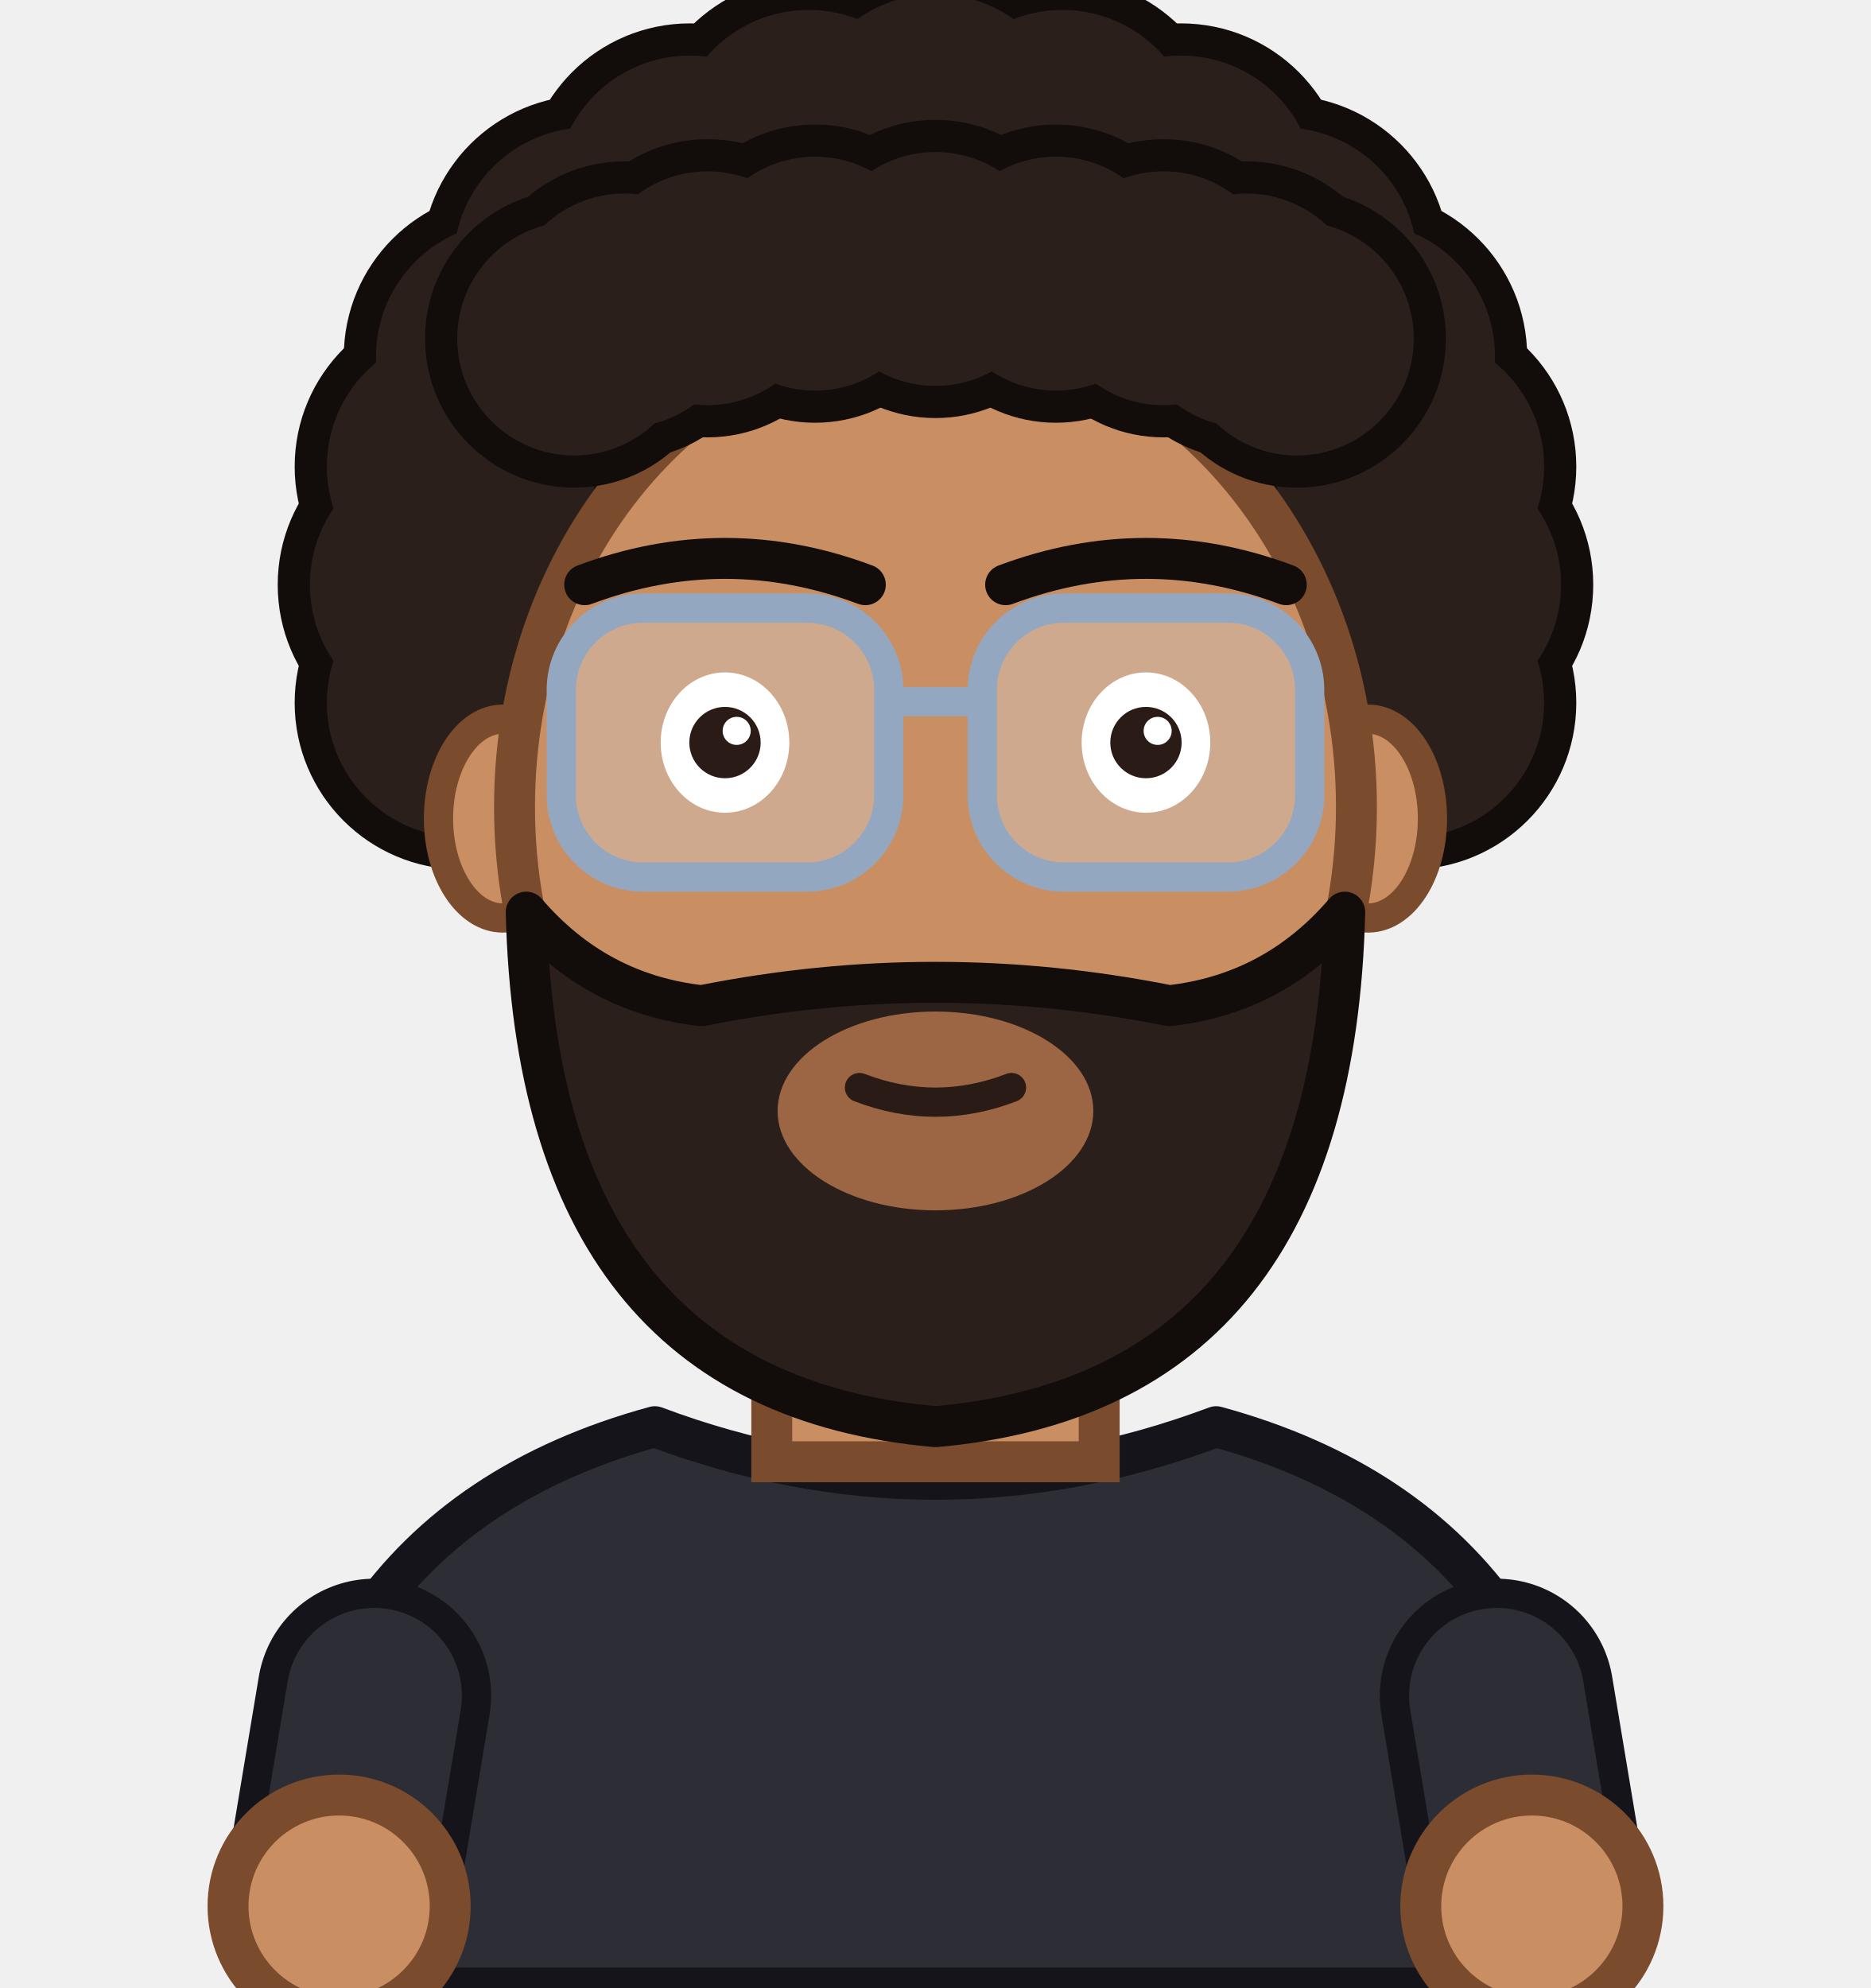
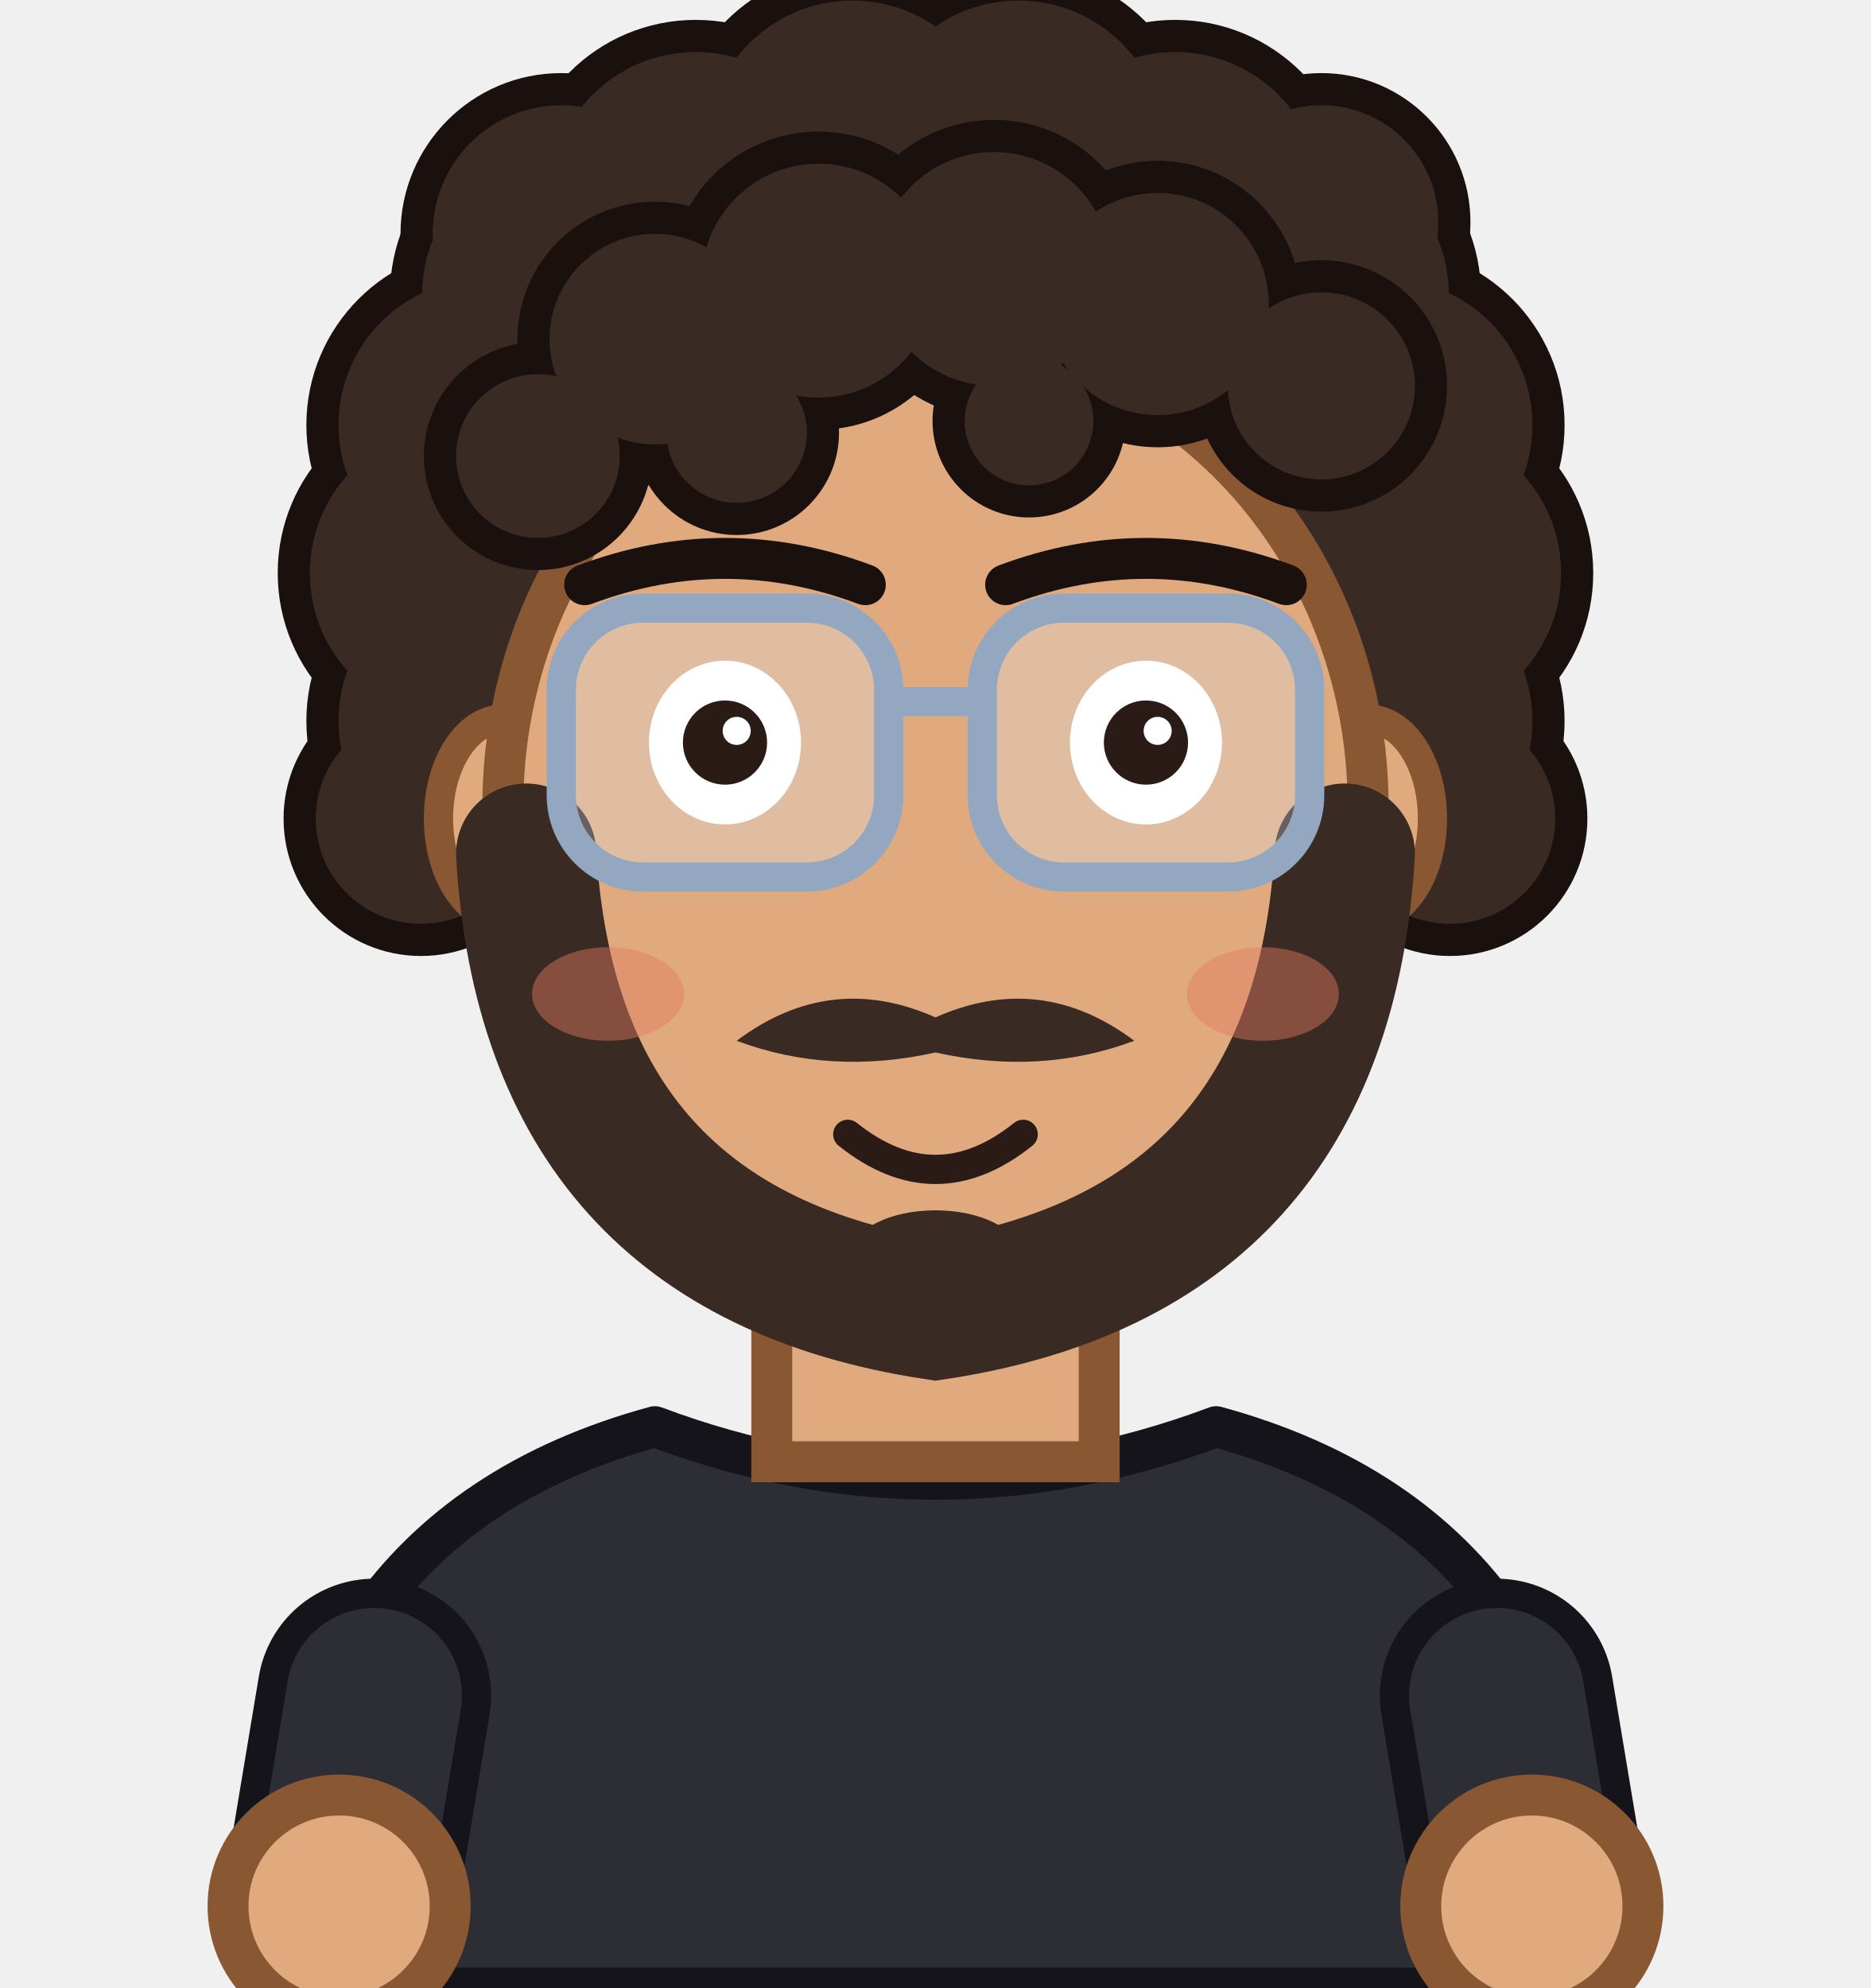
<svg xmlns="http://www.w3.org/2000/svg" viewBox="0 0 320 340" width="320" height="340">
  <g transform="rotate(0 160 250)">
-     <circle cx="78.9" cy="120.2" r="25" fill="#2B1F1B" stroke="#120C0A" stroke-width="7" />
-     <circle cx="76.0" cy="100.0" r="25" fill="#2B1F1B" stroke="#120C0A" stroke-width="7" />
-     <circle cx="78.9" cy="79.8" r="25" fill="#2B1F1B" stroke="#120C0A" stroke-width="7" />
-     <circle cx="87.3" cy="61.0" r="25" fill="#2B1F1B" stroke="#120C0A" stroke-width="7" />
-     <circle cx="100.6" cy="44.8" r="25" fill="#2B1F1B" stroke="#120C0A" stroke-width="7" />
-     <circle cx="118.0" cy="32.5" r="25" fill="#2B1F1B" stroke="#120C0A" stroke-width="7" />
-     <circle cx="138.3" cy="24.7" r="25" fill="#2B1F1B" stroke="#120C0A" stroke-width="7" />
-     <circle cx="160.0" cy="22.0" r="25" fill="#2B1F1B" stroke="#120C0A" stroke-width="7" />
-     <circle cx="181.7" cy="24.7" r="25" fill="#2B1F1B" stroke="#120C0A" stroke-width="7" />
-     <circle cx="202.0" cy="32.5" r="25" fill="#2B1F1B" stroke="#120C0A" stroke-width="7" />
-     <circle cx="219.4" cy="44.8" r="25" fill="#2B1F1B" stroke="#120C0A" stroke-width="7" />
-     <circle cx="232.7" cy="61.0" r="25" fill="#2B1F1B" stroke="#120C0A" stroke-width="7" />
-     <circle cx="241.1" cy="79.8" r="25" fill="#2B1F1B" stroke="#120C0A" stroke-width="7" />
-     <circle cx="244.0" cy="100.0" r="25" fill="#2B1F1B" stroke="#120C0A" stroke-width="7" />
-     <circle cx="241.1" cy="120.2" r="25" fill="#2B1F1B" stroke="#120C0A" stroke-width="7" />
-     <circle cx="78.9" cy="120.2" r="23" fill="#2B1F1B" />
-     <circle cx="76.0" cy="100.0" r="23" fill="#2B1F1B" />
-     <circle cx="78.9" cy="79.8" r="23" fill="#2B1F1B" />
-     <circle cx="87.3" cy="61.0" r="23" fill="#2B1F1B" />
-     <circle cx="100.6" cy="44.8" r="23" fill="#2B1F1B" />
-     <circle cx="118.0" cy="32.5" r="23" fill="#2B1F1B" />
-     <circle cx="138.3" cy="24.7" r="23" fill="#2B1F1B" />
-     <circle cx="160.0" cy="22.0" r="23" fill="#2B1F1B" />
-     <circle cx="181.7" cy="24.7" r="23" fill="#2B1F1B" />
-     <circle cx="202.0" cy="32.5" r="23" fill="#2B1F1B" />
-     <circle cx="219.4" cy="44.8" r="23" fill="#2B1F1B" />
-     <circle cx="232.7" cy="61.0" r="23" fill="#2B1F1B" />
-     <circle cx="241.1" cy="79.8" r="23" fill="#2B1F1B" />
-     <circle cx="244.0" cy="100.0" r="23" fill="#2B1F1B" />
-     <circle cx="241.1" cy="120.2" r="23" fill="#2B1F1B" />
+     <circle cx="82.9" cy="123.3" r="27" fill="#3A2A24" stroke="#1A100D" stroke-width="7" />
+     <circle cx="78.0" cy="98.0" r="27" fill="#3A2A24" stroke="#1A100D" stroke-width="7" />
+     <circle cx="82.9" cy="72.7" r="27" fill="#3A2A24" stroke="#1A100D" stroke-width="7" />
+     <circle cx="97.2" cy="50.4" r="27" fill="#3A2A24" stroke="#1A100D" stroke-width="7" />
+     <circle cx="119.0" cy="33.9" r="27" fill="#3A2A24" stroke="#1A100D" stroke-width="7" />
+     <circle cx="145.8" cy="25.1" r="27" fill="#3A2A24" stroke="#1A100D" stroke-width="7" />
+     <circle cx="174.2" cy="25.1" r="27" fill="#3A2A24" stroke="#1A100D" stroke-width="7" />
+     <circle cx="201.0" cy="33.9" r="27" fill="#3A2A24" stroke="#1A100D" stroke-width="7" />
+     <circle cx="222.8" cy="50.4" r="27" fill="#3A2A24" stroke="#1A100D" stroke-width="7" />
+     <circle cx="237.1" cy="72.7" r="27" fill="#3A2A24" stroke="#1A100D" stroke-width="7" />
+     <circle cx="242.0" cy="98.0" r="27" fill="#3A2A24" stroke="#1A100D" stroke-width="7" />
+     <circle cx="237.1" cy="123.3" r="27" fill="#3A2A24" stroke="#1A100D" stroke-width="7" />
+     <circle cx="72.0" cy="140.0" r="20" fill="#3A2A24" stroke="#1A100D" stroke-width="7" />
+     <circle cx="248.0" cy="140.0" r="20" fill="#3A2A24" stroke="#1A100D" stroke-width="7" />
+     <circle cx="96.0" cy="40.0" r="24" fill="#3A2A24" stroke="#1A100D" stroke-width="7" />
+     <circle cx="226.0" cy="38.0" r="22" fill="#3A2A24" stroke="#1A100D" stroke-width="7" />
+     <circle cx="82.9" cy="123.3" r="25" fill="#3A2A24" />
+     <circle cx="78.0" cy="98.0" r="25" fill="#3A2A24" />
+     <circle cx="82.9" cy="72.7" r="25" fill="#3A2A24" />
+     <circle cx="97.2" cy="50.4" r="25" fill="#3A2A24" />
+     <circle cx="119.0" cy="33.9" r="25" fill="#3A2A24" />
+     <circle cx="145.8" cy="25.1" r="25" fill="#3A2A24" />
+     <circle cx="174.2" cy="25.1" r="25" fill="#3A2A24" />
+     <circle cx="201.0" cy="33.9" r="25" fill="#3A2A24" />
+     <circle cx="222.8" cy="50.4" r="25" fill="#3A2A24" />
+     <circle cx="237.1" cy="72.7" r="25" fill="#3A2A24" />
+     <circle cx="242.0" cy="98.0" r="25" fill="#3A2A24" />
+     <circle cx="237.1" cy="123.3" r="25" fill="#3A2A24" />
+     <circle cx="72.0" cy="140.0" r="18" fill="#3A2A24" />
+     <circle cx="248.0" cy="140.0" r="18" fill="#3A2A24" />
+     <circle cx="96.0" cy="40.0" r="22" fill="#3A2A24" />
+     <circle cx="226.0" cy="38.0" r="20" fill="#3A2A24" />
    <path d="M46 340 Q46 262 112 244 Q160 262 208 244 Q274 262 274 340 Z" fill="#2D2D36" stroke="#14141A" stroke-width="7" stroke-linejoin="round" />
-     <rect x="132" y="210" width="56" height="40" fill="#C98F63" stroke="#7A4B2C" stroke-width="7" />
-     <ellipse cx="86" cy="140" rx="11" ry="17" fill="#C98F63" stroke="#7A4B2C" stroke-width="5" />
-     <ellipse cx="234" cy="140" rx="11" ry="17" fill="#C98F63" stroke="#7A4B2C" stroke-width="5" />
-     <ellipse cx="160" cy="138" rx="72" ry="82" fill="#C98F63" stroke="#7A4B2C" stroke-width="7" />
-     <path d="M90 156 Q92 238 160 244 Q228 238 230 156 Q218 170 200 172 Q160 164 120 172 Q102 170 90 156 Z" fill="#2B1F1B" stroke="#120C0A" stroke-width="7" stroke-linejoin="round" />
-     <ellipse cx="160" cy="190" rx="27" ry="17" fill="#9C6644" />
+     <rect x="132" y="210" width="56" height="40" fill="#E0AA7E" stroke="#8A5733" stroke-width="7" />
+     <ellipse cx="86" cy="140" rx="11" ry="17" fill="#E0AA7E" stroke="#8A5733" stroke-width="5" />
+     <ellipse cx="234" cy="140" rx="11" ry="17" fill="#E0AA7E" stroke="#8A5733" stroke-width="5" />
+     <ellipse cx="160" cy="138" rx="74" ry="80" fill="#E0AA7E" stroke="#8A5733" stroke-width="7" />
+     <path d="M90 146 Q94 214 160 224 Q226 214 230 146" fill="none" stroke="#3A2A24" stroke-width="24" stroke-linecap="round" />
+     <path d="M126 178 Q142 166 160 174 Q178 166 194 178 Q178 184 160 180 Q142 184 126 178 Z" fill="#3A2A24" />
+     <ellipse cx="160" cy="214" rx="14" ry="7" fill="#3A2A24" />
+     <ellipse cx="104" cy="170" rx="13" ry="8" fill="#E0795F" opacity=".45" />
+     <ellipse cx="216" cy="170" rx="13" ry="8" fill="#E0795F" opacity=".45" />
    <rect x="96" y="104" width="56" height="46" rx="14" fill="#DDEBFA" fill-opacity=".28" stroke="#93A8C0" stroke-width="5" />
    <rect x="168" y="104" width="56" height="46" rx="14" fill="#DDEBFA" fill-opacity=".28" stroke="#93A8C0" stroke-width="5" />
    <path d="M152 120 H168" stroke="#93A8C0" stroke-width="5" />
-     <ellipse cx="124" cy="127" rx="11" ry="12" fill="#fff" />
-     <circle cx="124" cy="127" r="6.1" fill="#2A1B16" />
+     <ellipse cx="124" cy="127" rx="13" ry="14" fill="#fff" />
+     <circle cx="124" cy="127" r="7.2" fill="#2A1B16" />
    <circle cx="126" cy="125" r="2.4" fill="#fff" />
-     <ellipse cx="196" cy="127" rx="11" ry="12" fill="#fff" />
-     <circle cx="196" cy="127" r="6.1" fill="#2A1B16" />
+     <ellipse cx="196" cy="127" rx="13" ry="14" fill="#fff" />
+     <circle cx="196" cy="127" r="7.2" fill="#2A1B16" />
    <circle cx="198" cy="125" r="2.4" fill="#fff" />
-     <path d="M100 100 Q124 91 148 100" fill="none" stroke="#120C0A" stroke-width="7" stroke-linecap="round" />
-     <path d="M172 100 Q196 91 220 100" fill="none" stroke="#120C0A" stroke-width="7" stroke-linecap="round" />
-     <path d="M147 186 Q160 191 173 186" fill="none" stroke="#2A1B16" stroke-width="5" stroke-linecap="round" />
-     <circle cx="98.2" cy="57.9" r="22" fill="#2B1F1B" stroke="#120C0A" stroke-width="7" />
-     <circle cx="106.8" cy="53.1" r="22" fill="#2B1F1B" stroke="#120C0A" stroke-width="7" />
-     <circle cx="121.0" cy="49.3" r="22" fill="#2B1F1B" stroke="#120C0A" stroke-width="7" />
-     <circle cx="139.4" cy="46.8" r="22" fill="#2B1F1B" stroke="#120C0A" stroke-width="7" />
-     <circle cx="160.0" cy="46.0" r="22" fill="#2B1F1B" stroke="#120C0A" stroke-width="7" />
-     <circle cx="180.6" cy="46.8" r="22" fill="#2B1F1B" stroke="#120C0A" stroke-width="7" />
-     <circle cx="199.0" cy="49.3" r="22" fill="#2B1F1B" stroke="#120C0A" stroke-width="7" />
-     <circle cx="213.2" cy="53.1" r="22" fill="#2B1F1B" stroke="#120C0A" stroke-width="7" />
-     <circle cx="221.8" cy="57.9" r="22" fill="#2B1F1B" stroke="#120C0A" stroke-width="7" />
-     <circle cx="98.2" cy="57.9" r="20" fill="#2B1F1B" />
-     <circle cx="106.8" cy="53.1" r="20" fill="#2B1F1B" />
-     <circle cx="121.0" cy="49.3" r="20" fill="#2B1F1B" />
-     <circle cx="139.4" cy="46.8" r="20" fill="#2B1F1B" />
-     <circle cx="160.0" cy="46.0" r="20" fill="#2B1F1B" />
-     <circle cx="180.6" cy="46.8" r="20" fill="#2B1F1B" />
-     <circle cx="199.0" cy="49.3" r="20" fill="#2B1F1B" />
-     <circle cx="213.2" cy="53.1" r="20" fill="#2B1F1B" />
-     <circle cx="221.8" cy="57.9" r="20" fill="#2B1F1B" />
+     <path d="M100 100 Q124 91 148 100" fill="none" stroke="#1A100D" stroke-width="7" stroke-linecap="round" />
+     <path d="M172 100 Q196 91 220 100" fill="none" stroke="#1A100D" stroke-width="7" stroke-linecap="round" />
+     <path d="M145 194 Q160 206 175 194" fill="none" stroke="#2A1B16" stroke-width="5" stroke-linecap="round" />
+     <circle cx="112.0" cy="58.0" r="20" fill="#3A2A24" stroke="#1A100D" stroke-width="7" />
+     <circle cx="140.0" cy="48.0" r="22" fill="#3A2A24" stroke="#1A100D" stroke-width="7" />
+     <circle cx="170.0" cy="46.0" r="22" fill="#3A2A24" stroke="#1A100D" stroke-width="7" />
+     <circle cx="198.0" cy="52.0" r="21" fill="#3A2A24" stroke="#1A100D" stroke-width="7" />
+     <circle cx="226.0" cy="66.0" r="18" fill="#3A2A24" stroke="#1A100D" stroke-width="7" />
+     <circle cx="92.0" cy="78.0" r="16" fill="#3A2A24" stroke="#1A100D" stroke-width="7" />
+     <circle cx="126.0" cy="74.0" r="14" fill="#3A2A24" stroke="#1A100D" stroke-width="7" />
+     <circle cx="176.0" cy="72.0" r="13" fill="#3A2A24" stroke="#1A100D" stroke-width="7" />
+     <circle cx="112.0" cy="58.0" r="18" fill="#3A2A24" />
+     <circle cx="140.0" cy="48.0" r="20" fill="#3A2A24" />
+     <circle cx="170.0" cy="46.0" r="20" fill="#3A2A24" />
+     <circle cx="198.0" cy="52.0" r="19" fill="#3A2A24" />
+     <circle cx="226.0" cy="66.0" r="16" fill="#3A2A24" />
+     <circle cx="92.0" cy="78.0" r="14" fill="#3A2A24" />
+     <circle cx="126.0" cy="74.0" r="12" fill="#3A2A24" />
+     <circle cx="176.0" cy="72.0" r="11" fill="#3A2A24" />
    <path d="M64 290 L58 326" stroke="#14141A" stroke-width="40" stroke-linecap="round" />
    <path d="M64 290 L58 326" stroke="#2D2D36" stroke-width="30" stroke-linecap="round" />
-     <circle cx="58" cy="326" r="19" fill="#C98F63" stroke="#7A4B2C" stroke-width="7" />
+     <circle cx="58" cy="326" r="19" fill="#E0AA7E" stroke="#8A5733" stroke-width="7" />
    <path d="M256 290 L262 326" stroke="#14141A" stroke-width="40" stroke-linecap="round" />
    <path d="M256 290 L262 326" stroke="#2D2D36" stroke-width="30" stroke-linecap="round" />
-     <circle cx="262" cy="326" r="19" fill="#C98F63" stroke="#7A4B2C" stroke-width="7" />
+     <circle cx="262" cy="326" r="19" fill="#E0AA7E" stroke="#8A5733" stroke-width="7" />
  </g>
</svg>
